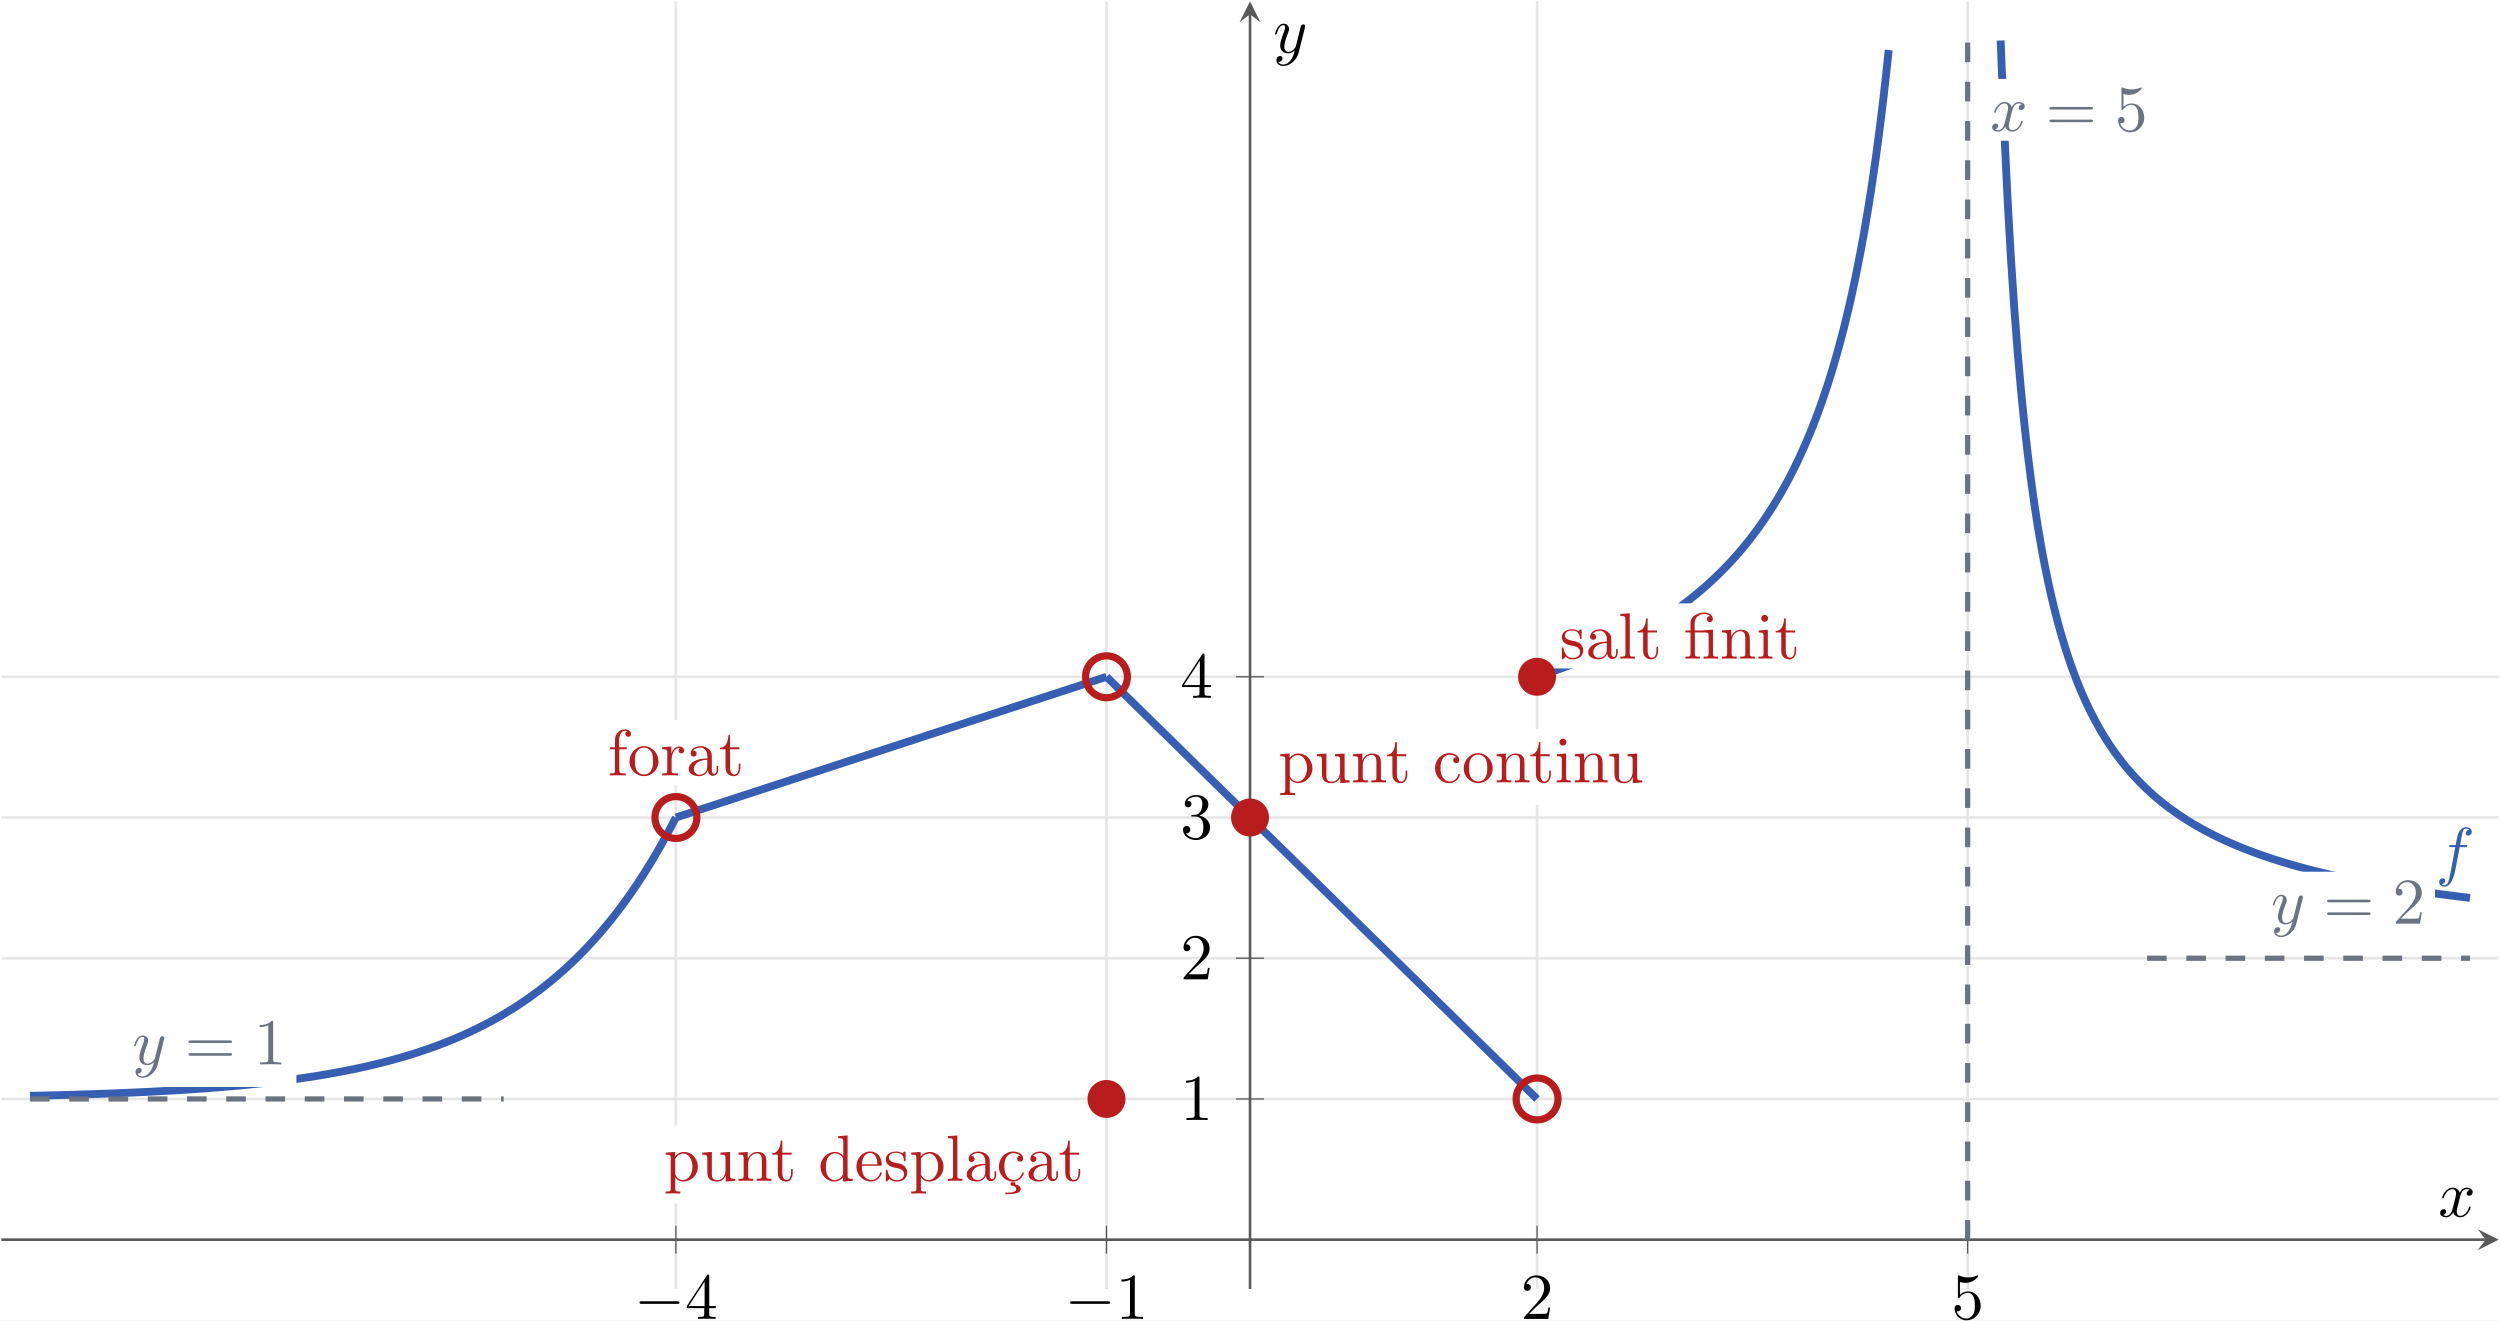
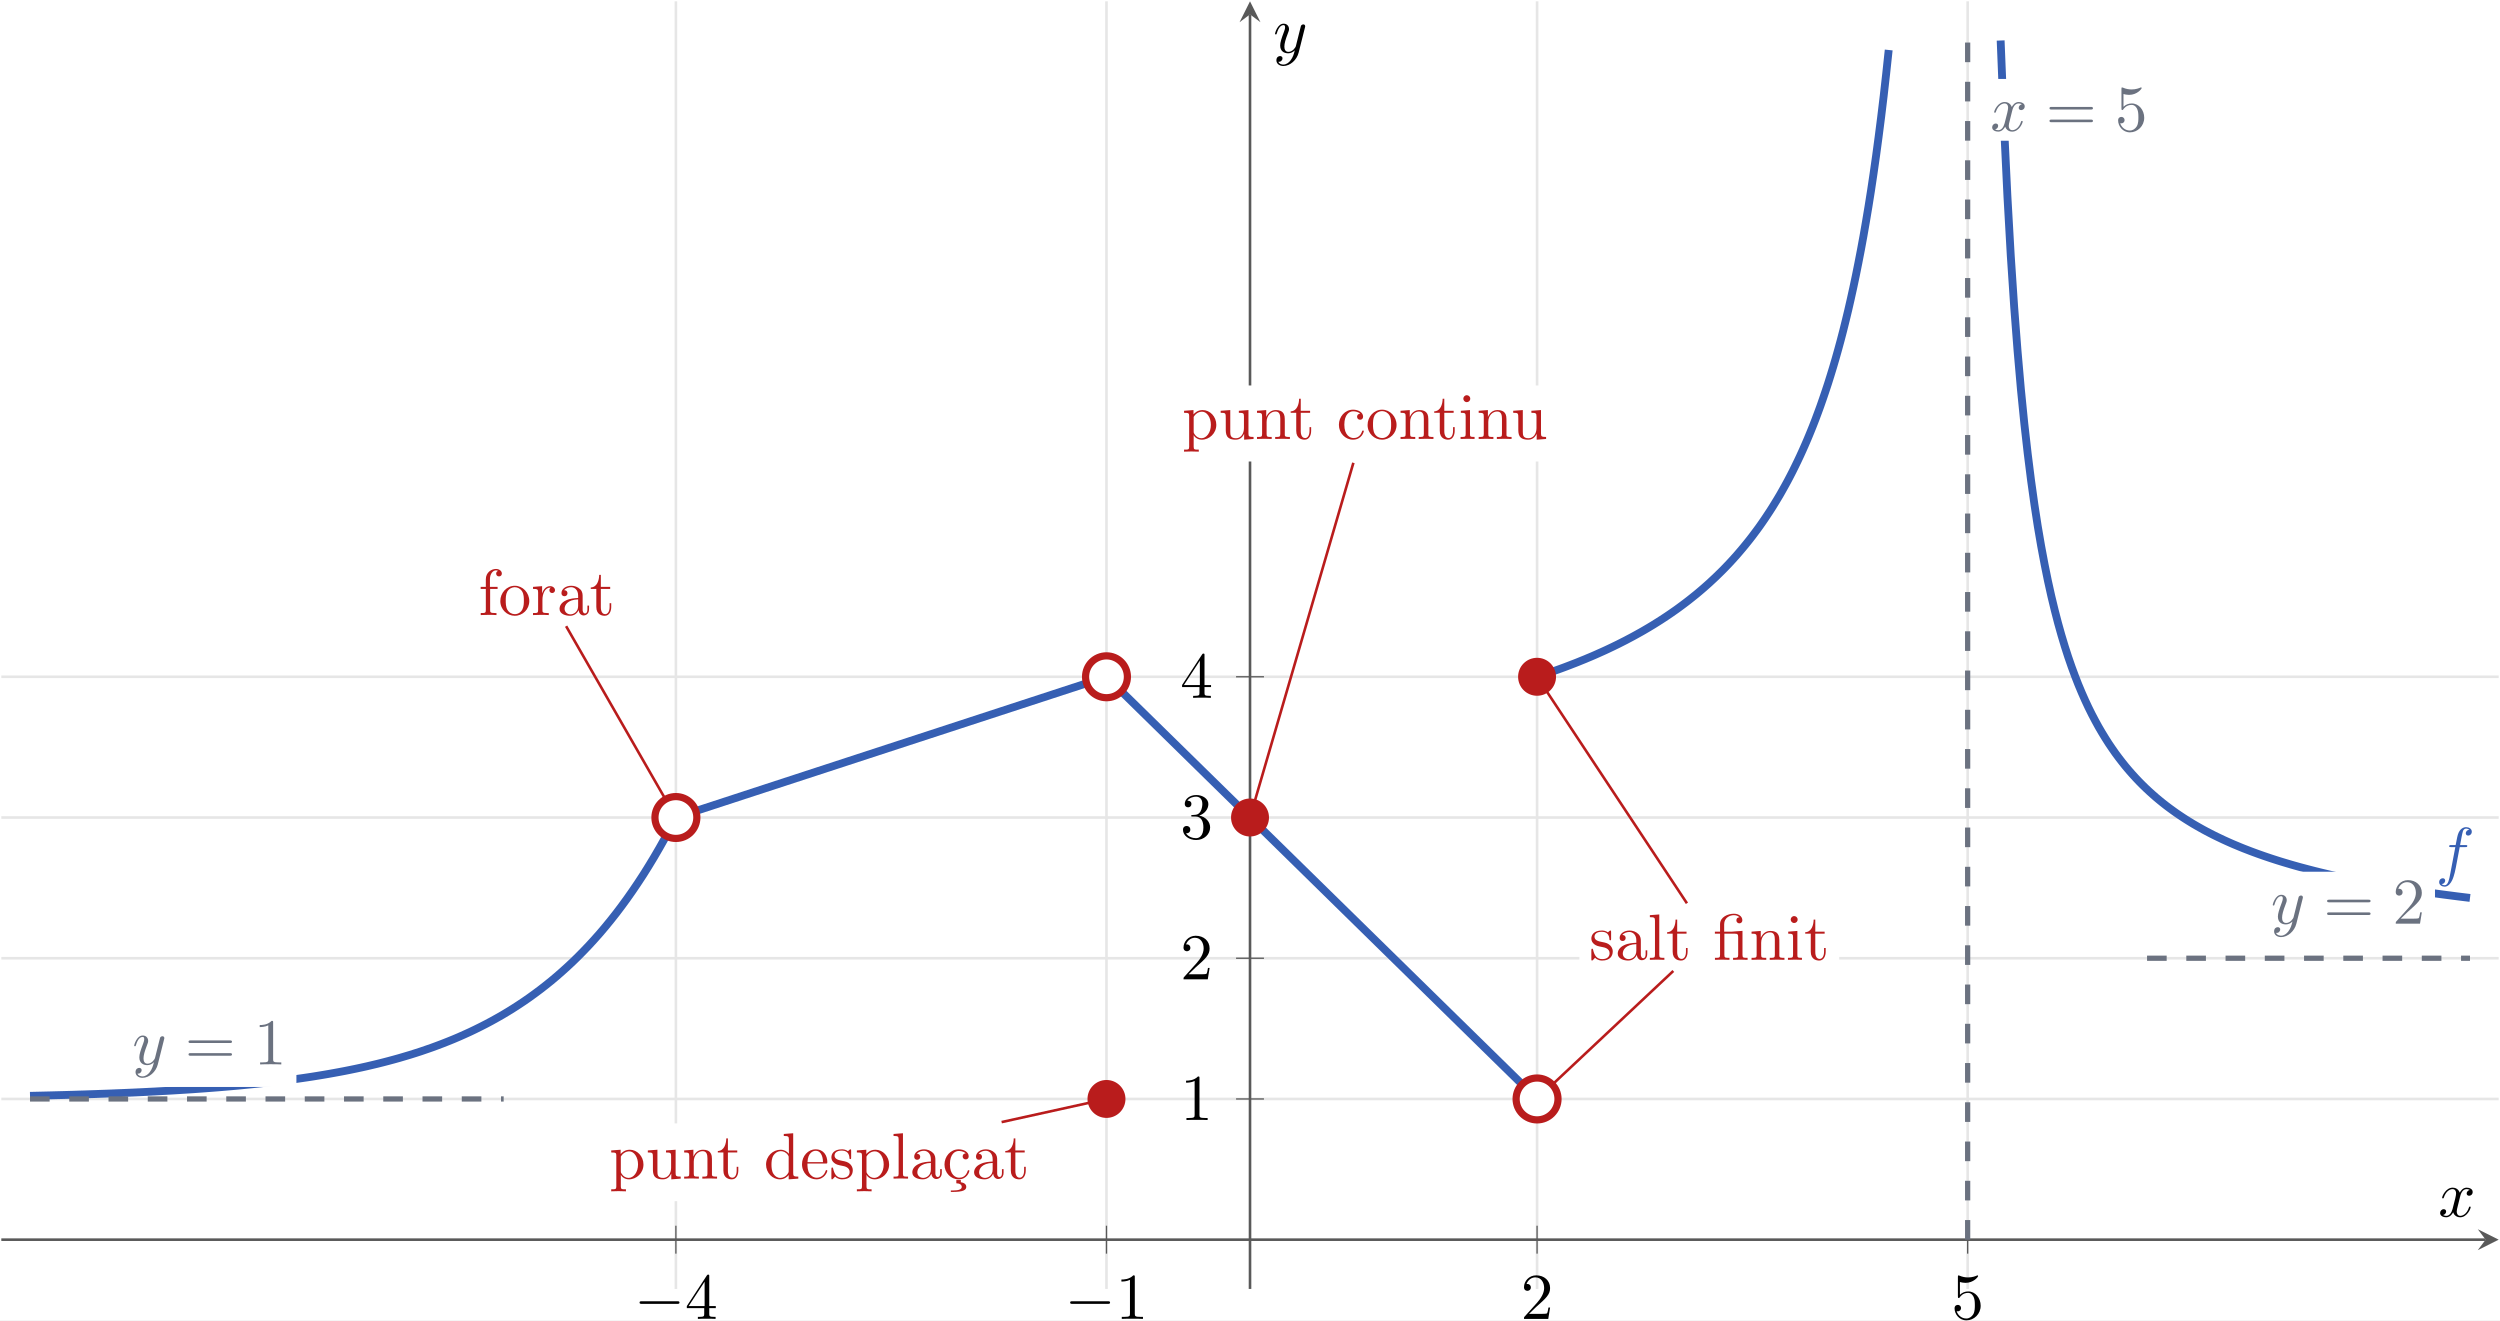
<svg xmlns="http://www.w3.org/2000/svg" xmlns:xlink="http://www.w3.org/1999/xlink" version="1.1" width="380.765pt" height="201.097pt" viewBox="-67.02 -67.02 380.765 201.097">
  <rect x="-67.02" y="-67.02" width="380.765" height="201.097" fill="white" />
  <defs>
    <path id="g0-0" d="M6.565-2.291C6.735-2.291 6.914-2.291 6.914-2.491S6.735-2.69 6.565-2.69H1.176C1.006-2.69 .827-2.69 .827-2.491S1.006-2.291 1.176-2.291H6.565Z" />
    <path id="g1-102" d="M3.656-3.985H4.513C4.712-3.985 4.812-3.985 4.812-4.184C4.812-4.294 4.712-4.294 4.543-4.294H3.716L3.925-5.43C3.965-5.639 4.105-6.346 4.164-6.466C4.254-6.655 4.423-6.804 4.633-6.804C4.672-6.804 4.932-6.804 5.121-6.625C4.682-6.585 4.583-6.237 4.583-6.087C4.583-5.858 4.762-5.738 4.951-5.738C5.21-5.738 5.499-5.958 5.499-6.336C5.499-6.795 5.041-7.024 4.633-7.024C4.294-7.024 3.666-6.844 3.367-5.858C3.308-5.649 3.278-5.549 3.039-4.294H2.351C2.162-4.294 2.052-4.294 2.052-4.105C2.052-3.985 2.142-3.985 2.331-3.985H2.989L2.242-.05C2.062 .917 1.893 1.823 1.375 1.823C1.335 1.823 1.086 1.823 .897 1.644C1.355 1.614 1.445 1.255 1.445 1.106C1.445 .877 1.265 .757 1.076 .757C.817 .757 .528 .976 .528 1.355C.528 1.803 .966 2.042 1.375 2.042C1.923 2.042 2.321 1.455 2.501 1.076C2.819 .448 3.049-.757 3.059-.827L3.656-3.985Z" />
    <path id="g1-120" d="M3.328-3.009C3.387-3.268 3.616-4.184 4.314-4.184C4.364-4.184 4.603-4.184 4.812-4.055C4.533-4.005 4.334-3.756 4.334-3.517C4.334-3.357 4.443-3.168 4.712-3.168C4.932-3.168 5.25-3.347 5.25-3.746C5.25-4.264 4.663-4.403 4.324-4.403C3.746-4.403 3.397-3.875 3.278-3.646C3.029-4.304 2.491-4.403 2.202-4.403C1.166-4.403 .598-3.118 .598-2.869C.598-2.77 .697-2.77 .717-2.77C.797-2.77 .827-2.79 .847-2.879C1.186-3.935 1.843-4.184 2.182-4.184C2.371-4.184 2.72-4.095 2.72-3.517C2.72-3.208 2.55-2.54 2.182-1.146C2.022-.528 1.674-.11 1.235-.11C1.176-.11 .946-.11 .737-.239C.986-.289 1.205-.498 1.205-.777C1.205-1.046 .986-1.126 .837-1.126C.538-1.126 .289-.867 .289-.548C.289-.09 .787 .11 1.225 .11C1.883 .11 2.242-.588 2.271-.648C2.391-.279 2.75 .11 3.347 .11C4.374 .11 4.941-1.176 4.941-1.425C4.941-1.524 4.852-1.524 4.822-1.524C4.732-1.524 4.712-1.484 4.692-1.415C4.364-.349 3.686-.11 3.367-.11C2.979-.11 2.819-.428 2.819-.767C2.819-.986 2.879-1.205 2.989-1.644L3.328-3.009Z" />
    <path id="g1-121" d="M4.842-3.796C4.882-3.935 4.882-3.955 4.882-4.025C4.882-4.204 4.742-4.294 4.593-4.294C4.493-4.294 4.334-4.234 4.244-4.085C4.224-4.035 4.144-3.726 4.105-3.547C4.035-3.288 3.965-3.019 3.905-2.75L3.457-.956C3.417-.807 2.989-.11 2.331-.11C1.823-.11 1.714-.548 1.714-.917C1.714-1.375 1.883-1.993 2.222-2.869C2.381-3.278 2.421-3.387 2.421-3.587C2.421-4.035 2.102-4.403 1.604-4.403C.658-4.403 .289-2.959 .289-2.869C.289-2.77 .389-2.77 .408-2.77C.508-2.77 .518-2.79 .568-2.949C.837-3.885 1.235-4.184 1.574-4.184C1.654-4.184 1.823-4.184 1.823-3.866C1.823-3.616 1.724-3.357 1.654-3.168C1.255-2.112 1.076-1.544 1.076-1.076C1.076-.189 1.704 .11 2.291 .11C2.68 .11 3.019-.06 3.298-.339C3.168 .179 3.049 .667 2.65 1.196C2.391 1.534 2.012 1.823 1.554 1.823C1.415 1.823 .966 1.793 .797 1.405C.956 1.405 1.086 1.405 1.225 1.285C1.325 1.196 1.425 1.066 1.425 .877C1.425 .568 1.156 .528 1.056 .528C.827 .528 .498 .687 .498 1.176C.498 1.674 .936 2.042 1.554 2.042C2.58 2.042 3.606 1.136 3.885 .01L4.842-3.796Z" />
    <path id="g2-12" d="M3.288-3.985C3.746-3.985 3.816-3.856 3.816-3.447V-.757C3.816-.309 3.706-.309 3.039-.309V0C3.367-.01 3.895-.03 4.144-.03S4.882-.01 5.25 0V-.309C4.583-.309 4.473-.309 4.473-.757V-4.413L3.218-4.324C3.059-4.314 3.049-4.304 3.039-4.304C3.019-4.294 2.999-4.294 2.859-4.294H1.684V-5.42C1.684-6.406 2.54-6.804 3.158-6.804C3.457-6.804 3.816-6.705 4.015-6.476C3.606-6.456 3.547-6.177 3.547-6.017C3.547-5.689 3.806-5.559 3.995-5.559C4.224-5.559 4.453-5.719 4.453-6.017C4.453-6.605 3.905-7.024 3.168-7.024C2.242-7.024 1.056-6.516 1.056-5.43V-4.294H.269V-3.985H1.056V-.757C1.056-.309 .946-.309 .279-.309V0C.608-.01 1.136-.03 1.385-.03S2.122-.01 2.491 0V-.309C1.823-.309 1.714-.309 1.714-.757V-3.985H3.288Z" />
    <path id="g2-24" d="M2.829 .219H2.142V.707C2.68 .717 2.969 .946 2.969 1.255C2.969 1.634 2.54 1.803 1.614 1.803H1.305V2.022H1.743C1.783 2.022 2.451 2.022 2.919 1.913C3.328 1.823 3.656 1.644 3.656 1.255C3.656 .827 3.288 .618 2.829 .548V.219Z" />
    <path id="g2-49" d="M2.929-6.376C2.929-6.615 2.929-6.635 2.7-6.635C2.082-5.998 1.205-5.998 .887-5.998V-5.689C1.086-5.689 1.674-5.689 2.192-5.948V-.787C2.192-.428 2.162-.309 1.265-.309H.946V0C1.295-.03 2.162-.03 2.56-.03S3.826-.03 4.174 0V-.309H3.856C2.959-.309 2.929-.418 2.929-.787V-6.376Z" />
    <path id="g2-50" d="M1.265-.767L2.321-1.793C3.875-3.168 4.473-3.706 4.473-4.702C4.473-5.838 3.577-6.635 2.361-6.635C1.235-6.635 .498-5.719 .498-4.832C.498-4.274 .996-4.274 1.026-4.274C1.196-4.274 1.544-4.394 1.544-4.802C1.544-5.061 1.365-5.32 1.016-5.32C.936-5.32 .917-5.32 .887-5.31C1.116-5.958 1.654-6.326 2.232-6.326C3.138-6.326 3.567-5.519 3.567-4.702C3.567-3.905 3.068-3.118 2.521-2.501L.608-.369C.498-.259 .498-.239 .498 0H4.194L4.473-1.733H4.224C4.174-1.435 4.105-.996 4.005-.847C3.935-.767 3.278-.767 3.059-.767H1.265Z" />
    <path id="g2-51" d="M2.889-3.507C3.706-3.776 4.284-4.473 4.284-5.26C4.284-6.077 3.407-6.635 2.451-6.635C1.445-6.635 .687-6.037 .687-5.28C.687-4.951 .907-4.762 1.196-4.762C1.504-4.762 1.704-4.981 1.704-5.27C1.704-5.768 1.235-5.768 1.086-5.768C1.395-6.257 2.052-6.386 2.411-6.386C2.819-6.386 3.367-6.167 3.367-5.27C3.367-5.151 3.347-4.573 3.088-4.134C2.79-3.656 2.451-3.626 2.202-3.616C2.122-3.606 1.883-3.587 1.813-3.587C1.733-3.577 1.664-3.567 1.664-3.467C1.664-3.357 1.733-3.357 1.903-3.357H2.341C3.158-3.357 3.527-2.68 3.527-1.704C3.527-.349 2.839-.06 2.401-.06C1.973-.06 1.225-.229 .877-.817C1.225-.767 1.534-.986 1.534-1.365C1.534-1.724 1.265-1.923 .976-1.923C.737-1.923 .418-1.783 .418-1.345C.418-.438 1.345 .219 2.431 .219C3.646 .219 4.553-.687 4.553-1.704C4.553-2.521 3.925-3.298 2.889-3.507Z" />
    <path id="g2-52" d="M2.929-1.644V-.777C2.929-.418 2.909-.309 2.172-.309H1.963V0C2.371-.03 2.889-.03 3.308-.03S4.254-.03 4.663 0V-.309H4.453C3.716-.309 3.696-.418 3.696-.777V-1.644H4.692V-1.953H3.696V-6.486C3.696-6.685 3.696-6.745 3.537-6.745C3.447-6.745 3.417-6.745 3.337-6.625L.279-1.953V-1.644H2.929ZM2.989-1.953H.558L2.989-5.669V-1.953Z" />
    <path id="g2-53" d="M4.473-2.002C4.473-3.188 3.656-4.184 2.58-4.184C2.102-4.184 1.674-4.025 1.315-3.676V-5.619C1.514-5.559 1.843-5.489 2.162-5.489C3.387-5.489 4.085-6.396 4.085-6.526C4.085-6.585 4.055-6.635 3.985-6.635C3.975-6.635 3.955-6.635 3.905-6.605C3.706-6.516 3.218-6.316 2.55-6.316C2.152-6.316 1.694-6.386 1.225-6.595C1.146-6.625 1.126-6.625 1.106-6.625C1.006-6.625 1.006-6.545 1.006-6.386V-3.437C1.006-3.258 1.006-3.178 1.146-3.178C1.215-3.178 1.235-3.208 1.275-3.268C1.385-3.427 1.753-3.965 2.56-3.965C3.078-3.965 3.328-3.507 3.407-3.328C3.567-2.959 3.587-2.57 3.587-2.072C3.587-1.724 3.587-1.126 3.347-.707C3.108-.319 2.74-.06 2.281-.06C1.554-.06 .986-.588 .817-1.176C.847-1.166 .877-1.156 .986-1.156C1.315-1.156 1.484-1.405 1.484-1.644S1.315-2.132 .986-2.132C.847-2.132 .498-2.062 .498-1.604C.498-.747 1.186 .219 2.301 .219C3.457 .219 4.473-.737 4.473-2.002Z" />
    <path id="g2-61" d="M6.844-3.258C6.994-3.258 7.183-3.258 7.183-3.457S6.994-3.656 6.854-3.656H.887C.747-3.656 .558-3.656 .558-3.457S.747-3.258 .897-3.258H6.844ZM6.854-1.325C6.994-1.325 7.183-1.325 7.183-1.524S6.994-1.724 6.844-1.724H.897C.747-1.724 .558-1.724 .558-1.524S.747-1.325 .887-1.325H6.854Z" />
    <path id="g2-97" d="M3.318-.757C3.357-.359 3.626 .06 4.095 .06C4.304 .06 4.912-.08 4.912-.887V-1.445H4.663V-.887C4.663-.309 4.413-.249 4.304-.249C3.975-.249 3.935-.697 3.935-.747V-2.74C3.935-3.158 3.935-3.547 3.577-3.915C3.188-4.304 2.69-4.463 2.212-4.463C1.395-4.463 .707-3.995 .707-3.337C.707-3.039 .907-2.869 1.166-2.869C1.445-2.869 1.624-3.068 1.624-3.328C1.624-3.447 1.574-3.776 1.116-3.786C1.385-4.134 1.873-4.244 2.192-4.244C2.68-4.244 3.248-3.856 3.248-2.969V-2.6C2.74-2.57 2.042-2.54 1.415-2.242C.667-1.903 .418-1.385 .418-.946C.418-.139 1.385 .11 2.012 .11C2.67 .11 3.128-.289 3.318-.757ZM3.248-2.391V-1.395C3.248-.448 2.531-.11 2.082-.11C1.594-.11 1.186-.458 1.186-.956C1.186-1.504 1.604-2.331 3.248-2.391Z" />
    <path id="g2-99" d="M1.166-2.172C1.166-3.796 1.983-4.214 2.511-4.214C2.6-4.214 3.228-4.204 3.577-3.846C3.168-3.816 3.108-3.517 3.108-3.387C3.108-3.128 3.288-2.929 3.567-2.929C3.826-2.929 4.025-3.098 4.025-3.397C4.025-4.075 3.268-4.463 2.501-4.463C1.255-4.463 .339-3.387 .339-2.152C.339-.877 1.325 .11 2.481 .11C3.816 .11 4.134-1.086 4.134-1.186S4.035-1.285 4.005-1.285C3.915-1.285 3.895-1.245 3.875-1.186C3.587-.259 2.939-.139 2.57-.139C2.042-.139 1.166-.568 1.166-2.172Z" />
    <path id="g2-100" d="M3.786-.548V.11L5.25 0V-.309C4.553-.309 4.473-.379 4.473-.867V-6.914L3.039-6.804V-6.496C3.736-6.496 3.816-6.426 3.816-5.938V-3.786C3.527-4.144 3.098-4.403 2.56-4.403C1.385-4.403 .339-3.427 .339-2.142C.339-.877 1.315 .11 2.451 .11C3.088 .11 3.537-.229 3.786-.548ZM3.786-3.218V-1.176C3.786-.996 3.786-.976 3.676-.807C3.377-.329 2.929-.11 2.501-.11C2.052-.11 1.694-.369 1.455-.747C1.196-1.156 1.166-1.724 1.166-2.132C1.166-2.501 1.186-3.098 1.474-3.547C1.684-3.856 2.062-4.184 2.6-4.184C2.949-4.184 3.367-4.035 3.676-3.587C3.786-3.417 3.786-3.397 3.786-3.218Z" />
    <path id="g2-101" d="M1.116-2.511C1.176-3.995 2.012-4.244 2.351-4.244C3.377-4.244 3.477-2.899 3.477-2.511H1.116ZM1.106-2.301H3.885C4.105-2.301 4.134-2.301 4.134-2.511C4.134-3.497 3.597-4.463 2.351-4.463C1.196-4.463 .279-3.437 .279-2.192C.279-.857 1.325 .11 2.471 .11C3.686 .11 4.134-.996 4.134-1.186C4.134-1.285 4.055-1.305 4.005-1.305C3.915-1.305 3.895-1.245 3.875-1.166C3.527-.139 2.63-.139 2.531-.139C2.032-.139 1.634-.438 1.405-.807C1.106-1.285 1.106-1.943 1.106-2.301Z" />
    <path id="g2-102" d="M1.743-4.294V-5.45C1.743-6.326 2.222-6.804 2.66-6.804C2.69-6.804 2.839-6.804 2.989-6.735C2.869-6.695 2.69-6.565 2.69-6.316C2.69-6.087 2.849-5.888 3.118-5.888C3.407-5.888 3.557-6.087 3.557-6.326C3.557-6.695 3.188-7.024 2.66-7.024C1.963-7.024 1.116-6.496 1.116-5.44V-4.294H.329V-3.985H1.116V-.757C1.116-.309 1.006-.309 .339-.309V0C.727-.01 1.196-.03 1.474-.03C1.873-.03 2.341-.03 2.74 0V-.309H2.531C1.793-.309 1.773-.418 1.773-.777V-3.985H2.909V-4.294H1.743Z" />
    <path id="g2-105" d="M1.763-4.403L.369-4.294V-3.985C1.016-3.985 1.106-3.925 1.106-3.437V-.757C1.106-.309 .996-.309 .329-.309V0C.648-.01 1.186-.03 1.425-.03C1.773-.03 2.122-.01 2.461 0V-.309C1.803-.309 1.763-.359 1.763-.747V-4.403ZM1.803-6.137C1.803-6.456 1.554-6.665 1.275-6.665C.966-6.665 .747-6.396 .747-6.137C.747-5.868 .966-5.609 1.275-5.609C1.554-5.609 1.803-5.818 1.803-6.137Z" />
    <path id="g2-108" d="M1.763-6.914L.329-6.804V-6.496C1.026-6.496 1.106-6.426 1.106-5.938V-.757C1.106-.309 .996-.309 .329-.309V0C.658-.01 1.186-.03 1.435-.03S2.172-.01 2.54 0V-.309C1.873-.309 1.763-.309 1.763-.757V-6.914Z" />
    <path id="g2-110" d="M1.096-3.427V-.757C1.096-.309 .986-.309 .319-.309V0C.667-.01 1.176-.03 1.445-.03C1.704-.03 2.222-.01 2.56 0V-.309C1.893-.309 1.783-.309 1.783-.757V-2.59C1.783-3.626 2.491-4.184 3.128-4.184C3.756-4.184 3.866-3.646 3.866-3.078V-.757C3.866-.309 3.756-.309 3.088-.309V0C3.437-.01 3.945-.03 4.214-.03C4.473-.03 4.991-.01 5.33 0V-.309C4.812-.309 4.563-.309 4.553-.608V-2.511C4.553-3.367 4.553-3.676 4.244-4.035C4.105-4.204 3.776-4.403 3.198-4.403C2.471-4.403 2.002-3.975 1.724-3.357V-4.403L.319-4.294V-3.985C1.016-3.985 1.096-3.915 1.096-3.427Z" />
    <path id="g2-111" d="M4.692-2.132C4.692-3.407 3.696-4.463 2.491-4.463C1.245-4.463 .279-3.377 .279-2.132C.279-.847 1.315 .11 2.481 .11C3.686 .11 4.692-.867 4.692-2.132ZM2.491-.139C2.062-.139 1.624-.349 1.355-.807C1.106-1.245 1.106-1.853 1.106-2.212C1.106-2.6 1.106-3.138 1.345-3.577C1.614-4.035 2.082-4.244 2.481-4.244C2.919-4.244 3.347-4.025 3.606-3.597S3.866-2.59 3.866-2.212C3.866-1.853 3.866-1.315 3.646-.877C3.427-.428 2.989-.139 2.491-.139Z" />
    <path id="g2-112" d="M1.714-3.746V-4.403L.279-4.294V-3.985C.986-3.985 1.056-3.925 1.056-3.487V1.176C1.056 1.624 .946 1.624 .279 1.624V1.933C.618 1.923 1.136 1.903 1.395 1.903C1.664 1.903 2.172 1.923 2.521 1.933V1.624C1.853 1.624 1.743 1.624 1.743 1.176V-.498V-.588C1.793-.428 2.212 .11 2.969 .11C4.154 .11 5.191-.867 5.191-2.152C5.191-3.417 4.224-4.403 3.108-4.403C2.331-4.403 1.913-3.965 1.714-3.746ZM1.743-1.136V-3.357C2.032-3.866 2.521-4.154 3.029-4.154C3.756-4.154 4.364-3.278 4.364-2.152C4.364-.946 3.666-.11 2.929-.11C2.531-.11 2.152-.309 1.883-.717C1.743-.927 1.743-.936 1.743-1.136Z" />
    <path id="g2-114" d="M1.664-3.308V-4.403L.279-4.294V-3.985C.976-3.985 1.056-3.915 1.056-3.427V-.757C1.056-.309 .946-.309 .279-.309V0C.667-.01 1.136-.03 1.415-.03C1.813-.03 2.281-.03 2.68 0V-.309H2.471C1.733-.309 1.714-.418 1.714-.777V-2.311C1.714-3.298 2.132-4.184 2.889-4.184C2.959-4.184 2.979-4.184 2.999-4.174C2.969-4.164 2.77-4.045 2.77-3.786C2.77-3.507 2.979-3.357 3.198-3.357C3.377-3.357 3.626-3.477 3.626-3.796S3.318-4.403 2.889-4.403C2.162-4.403 1.803-3.736 1.664-3.308Z" />
    <path id="g2-115" d="M2.072-1.933C2.291-1.893 3.108-1.733 3.108-1.016C3.108-.508 2.76-.11 1.983-.11C1.146-.11 .787-.677 .598-1.524C.568-1.654 .558-1.694 .458-1.694C.329-1.694 .329-1.624 .329-1.445V-.13C.329 .04 .329 .11 .438 .11C.488 .11 .498 .1 .687-.09C.707-.11 .707-.13 .887-.319C1.325 .1 1.773 .11 1.983 .11C3.128 .11 3.587-.558 3.587-1.275C3.587-1.803 3.288-2.102 3.168-2.222C2.839-2.54 2.451-2.62 2.032-2.7C1.474-2.809 .807-2.939 .807-3.517C.807-3.866 1.066-4.274 1.923-4.274C3.019-4.274 3.068-3.377 3.088-3.068C3.098-2.979 3.188-2.979 3.208-2.979C3.337-2.979 3.337-3.029 3.337-3.218V-4.224C3.337-4.394 3.337-4.463 3.228-4.463C3.178-4.463 3.158-4.463 3.029-4.344C2.999-4.304 2.899-4.214 2.859-4.184C2.481-4.463 2.072-4.463 1.923-4.463C.707-4.463 .329-3.796 .329-3.238C.329-2.889 .488-2.61 .757-2.391C1.076-2.132 1.355-2.072 2.072-1.933Z" />
    <path id="g2-116" d="M1.724-3.985H3.148V-4.294H1.724V-6.127H1.474C1.465-5.31 1.166-4.244 .189-4.204V-3.985H1.036V-1.235C1.036-.01 1.963 .11 2.321 .11C3.029 .11 3.308-.598 3.308-1.235V-1.803H3.059V-1.255C3.059-.518 2.76-.139 2.391-.139C1.724-.139 1.724-1.046 1.724-1.215V-3.985Z" />
    <path id="g2-117" d="M3.895-.787V.11L5.33 0V-.309C4.633-.309 4.553-.379 4.553-.867V-4.403L3.088-4.294V-3.985C3.786-3.985 3.866-3.915 3.866-3.427V-1.654C3.866-.787 3.387-.11 2.66-.11C1.823-.11 1.783-.578 1.783-1.096V-4.403L.319-4.294V-3.985C1.096-3.985 1.096-3.955 1.096-3.068V-1.574C1.096-.797 1.096 .11 2.61 .11C3.168 .11 3.606-.169 3.895-.787Z" />
  </defs>
  <g id="page1">
    <path d="M35.922 129.293V-66.821M101.504 129.293V-66.821M167.085 129.293V-66.821M232.665 129.293V-66.821" stroke="#e6e6e6" fill="none" stroke-width=".399" stroke-miterlimit="10" />
    <path d="M-66.82 100.359H313.546M-66.82 78.925H313.546M-66.82 57.492H313.546M-66.82 36.058H313.546" stroke="#e6e6e6" fill="none" stroke-width=".399" stroke-miterlimit="10" />
    <path d="M35.922 123.918V119.664M101.504 123.918V119.664M167.085 123.918V119.664M232.665 123.918V119.664" stroke="#595959" fill="none" stroke-width=".199" stroke-miterlimit="10" />
    <path d="M121.239 100.359H125.489M121.239 78.925H125.489M121.239 57.492H125.489M121.239 36.058H125.489" stroke="#595959" fill="none" stroke-width=".199" stroke-miterlimit="10" />
    <path d="M-66.82 121.789H311.555" stroke="#595959" fill="none" stroke-width=".399" stroke-miterlimit="10" />
    <path d="M313.547 121.789L310.36 120.196L311.555 121.789L310.36 123.387" fill="#595959" />
    <path d="M123.364 129.293V-64.828" stroke="#595959" fill="none" stroke-width=".399" stroke-miterlimit="10" />
    <path d="M123.363-66.82L121.77-63.633L123.363-64.828L124.957-63.633" fill="#595959" />
    <g transform="matrix(1 0 0 1 96.1785 13.28)">
      <use x="-66.62" y="120.577" xlink:href="#g0-0" />
      <use x="-58.871" y="120.577" xlink:href="#g2-52" />
    </g>
    <g transform="matrix(1 0 0 1 161.759 13.28)">
      <use x="-66.62" y="120.577" xlink:href="#g0-0" />
      <use x="-58.871" y="120.577" xlink:href="#g2-49" />
    </g>
    <g transform="matrix(1 0 0 1 231.2142 13.28)">
      <use x="-66.62" y="120.577" xlink:href="#g2-50" />
    </g>
    <g transform="matrix(1 0 0 1 296.7942 13.28)">
      <use x="-66.62" y="120.577" xlink:href="#g2-53" />
    </g>
    <g transform="matrix(1 0 0 1 179.3572 -17.009)">
      <use x="-66.62" y="120.577" xlink:href="#g2-49" />
    </g>
    <g transform="matrix(1 0 0 1 179.3572 -38.442)">
      <use x="-66.62" y="120.577" xlink:href="#g2-50" />
    </g>
    <g transform="matrix(1 0 0 1 179.3572 -59.875)">
      <use x="-66.62" y="120.577" xlink:href="#g2-51" />
    </g>
    <g transform="matrix(1 0 0 1 179.3572 -81.308)">
      <use x="-66.62" y="120.577" xlink:href="#g2-52" />
    </g>
    <path d="M-62.449 99.882L-61.621 99.863L-60.793 99.843L-59.969 99.824L-59.141 99.804L-58.313 99.781L-57.488 99.761L-56.66 99.738L-55.836 99.715L-55.008 99.687L-54.18 99.664L-53.355 99.636L-52.527 99.609L-51.699 99.578L-50.875 99.55L-50.047 99.519L-49.223 99.484L-48.395 99.453L-47.566 99.418L-46.742 99.382L-45.914 99.343L-45.086 99.304L-44.262 99.261L-43.434 99.222L-42.609 99.175L-41.781 99.132L-40.953 99.086L-40.129 99.035L-39.301 98.984L-38.477 98.933L-37.648 98.879L-36.82 98.82L-35.996 98.761L-35.168 98.699L-34.34 98.636L-33.516 98.57L-32.688 98.5L-31.863 98.429L-31.035 98.355L-30.207 98.277L-29.383 98.195L-28.555 98.113L-27.727 98.027L-26.902 97.937L-26.074 97.843L-25.25 97.746L-24.422 97.644L-23.594 97.543L-22.77 97.433L-21.941 97.32L-21.113 97.203L-20.289 97.082L-19.461 96.957L-18.637 96.824L-17.809 96.687L-16.98 96.546L-16.156 96.398L-15.328 96.246L-14.504 96.09L-13.676 95.925L-12.848 95.754L-12.024 95.578L-11.195 95.394L-10.367 95.199L-9.543 95.004L-8.715 94.796L-7.891 94.582L-7.062 94.359L-6.234 94.129L-5.41 93.886L-4.582 93.64L-3.754 93.379L-2.93 93.113L-2.102 92.828L-1.277 92.543L-.449 92.238L.379 91.925L1.203 91.601L2.031 91.265L2.859 90.914L3.684 90.546L4.512 90.171L5.336 89.777L6.164 89.367L6.992 88.945L7.816 88.507L8.645 88.046L9.469 87.578L10.297 87.082L11.125 86.57L11.949 86.039L12.777 85.488L13.605 84.914L14.43 84.316L15.258 83.699L16.082 83.058L16.91 82.394L17.738 81.699L18.562 80.98L19.391 80.23L20.219 79.457L21.043 78.652L21.871 77.812L22.695 76.949L23.523 76.043L24.352 75.109L25.176 74.136L26.004 73.121L26.832 72.074L27.656 70.984L28.484 69.851L29.309 68.675L30.137 67.453L30.965 66.187L31.789 64.867L32.617 63.5L33.441 62.082L34.27 60.605L35.097 59.074L35.922 57.492" stroke="#365fb3" fill="none" stroke-width="1.196" stroke-miterlimit="10" />
    <path d="M35.922 57.492L101.504 36.058" stroke="#365fb3" fill="none" stroke-width="1.196" stroke-miterlimit="10" />
    <path d="M101.504 36.058L167.085 100.359" stroke="#365fb3" fill="none" stroke-width="1.196" stroke-miterlimit="10" />
    <path d="M167.085 36.058L167.469 35.933L167.856 35.804L168.238 35.675L168.625 35.543L169.012 35.41L169.394 35.277L169.781 35.14L170.167 35L170.55 34.863L170.938 34.722L171.325 34.578L171.707 34.433L172.094 34.285L172.476 34.136L172.863 33.988L173.25 33.836L173.632 33.679L174.019 33.523L174.406 33.367L174.79 33.203L175.175 33.043L175.562 32.879L175.946 32.711L176.332 32.539L176.714 32.367L177.101 32.195L177.488 32.019L177.871 31.84L178.257 31.656L178.644 31.472L179.028 31.285L179.415 31.097L179.8 30.902L180.184 30.707L180.571 30.511L180.953 30.308L181.339 30.105L181.726 29.898L182.109 29.687L182.496 29.472L182.882 29.257L183.266 29.039L183.653 28.812L184.04 28.586L184.422 28.355L184.809 28.121L185.191 27.882L185.578 27.64L185.964 27.394L186.347 27.144L186.734 26.89L187.121 26.629L187.504 26.367L187.891 26.097L188.278 25.828L188.661 25.55L189.047 25.265L189.429 24.98L189.816 24.687L190.203 24.39L190.585 24.086L190.972 23.777L191.359 23.465L191.743 23.144L192.129 22.816L192.516 22.484L192.899 22.144L193.286 21.8L193.667 21.445L194.054 21.086L194.441 20.718L194.825 20.343L195.21 19.965L195.597 19.574L195.981 19.175L196.368 18.769L196.754 18.351L197.137 17.929L197.524 17.496L197.906 17.05L198.292 16.597L198.679 16.132L199.062 15.66L199.45 15.175L199.835 14.679L200.219 14.168L200.606 13.648L200.993 13.117L201.375 12.57L201.762 12.007L202.144 11.433L202.531 10.847L202.917 10.242L203.3 9.621L203.688 8.984L204.075 8.332L204.457 7.66L204.844 6.968L205.231 6.261L205.613 5.531L206 4.781L206.382 4.007L206.769 3.211L207.156 2.39L207.54 1.547L207.925 .675L208.312-.223L208.696-1.153L209.082-2.11L209.469-3.102L209.851-4.125L210.238-5.18L210.621-6.278L211.007-7.414L211.394-8.586L211.778-9.809L212.165-11.075L212.55-12.383L212.934-13.746L213.321-15.168L213.707-16.645L214.089-18.184L214.476-19.785L214.859-21.457L215.246-23.207L215.632-25.032L216.016-26.942L216.403-28.938L216.79-31.039L217.172-33.239L217.559-35.555L217.946-37.989L218.328-40.555L218.714-43.266L219.097-46.125L219.484-49.153L219.871-52.364L220.254-55.774L220.641-59.407" stroke="#365fb3" fill="none" stroke-width="1.196" stroke-miterlimit="10" />
    <path d="M237.691-60.852L238.207-47.887L238.722-37.118L239.234-28.035L239.75-20.274L240.266-13.559L240.778-7.696L241.292-2.532L241.809 2.05L242.321 6.144L242.835 9.824L243.347 13.152L243.863 16.168L244.379 18.925L244.891 21.449L245.406 23.769L245.922 25.906L246.434 27.886L246.95 29.726L247.464 31.437L247.976 33.031L248.493 34.523L249.007 35.918L249.519 37.23L250.036 38.465L250.55 39.629L251.062 40.726L251.578 41.765L252.094 42.746L252.606 43.683L253.121 44.566L253.637 45.41L254.149 46.215L254.665 46.976L255.175 47.707L255.691 48.402L256.207 49.07L256.719 49.711L257.235 50.32L257.75 50.906L258.262 51.468L258.777 52.011L259.293 52.531L259.805 53.031L260.32 53.511L260.836 53.976L261.348 54.425L261.863 54.855L262.378 55.273L262.89 55.675L263.406 56.062L263.921 56.437L264.433 56.804L264.95 57.156L265.461 57.496L265.976 57.828L266.493 58.148L267.003 58.461L267.519 58.761L268.036 59.054L268.546 59.34L269.062 59.617L269.579 59.886L270.089 60.148L270.606 60.402L271.122 60.648L271.632 60.89L272.149 61.125L272.664 61.355L273.175 61.578L273.692 61.793L274.207 62.008L274.719 62.215L275.235 62.414L275.75 62.613L276.262 62.804L276.777 62.992L277.289 63.175L277.805 63.355L278.32 63.531L278.832 63.703L279.348 63.871L279.863 64.035L280.375 64.195L280.89 64.351L281.406 64.504L281.918 64.656L282.433 64.804L282.95 64.949L283.461 65.09L283.976 65.226L284.493 65.363L285.003 65.496L285.519 65.629L286.036 65.757L286.546 65.882L287.062 66.004L287.575 66.125L288.089 66.246L288.606 66.363L289.118 66.476L289.632 66.59L290.149 66.699L290.661 66.808L291.175 66.914L291.692 67.019L292.204 67.121L292.719 67.222L293.235 67.32L293.747 67.418L294.262 67.515L294.777 67.609L295.289 67.703L295.805 67.793L296.32 67.882L296.832 67.972L297.348 68.058L297.86 68.144L298.375 68.23L298.89 68.312L299.402 68.394L299.918 68.476L300.433 68.554L300.945 68.632L301.461 68.711L301.976 68.785L302.488 68.859L303.003 68.933L303.519 69.007L304.031 69.078L304.546 69.148L305.062 69.218L305.575 69.285L306.089 69.351L306.606 69.418L307.118 69.484L307.632 69.55L308.149 69.613L308.661 69.675L309.175 69.738" stroke="#365fb3" fill="none" stroke-width="1.196" stroke-miterlimit="10" />
    <path d="M-62.449 100.359H-59.441H-56.438H-53.43H-50.426H-47.418H-44.414H-41.406H-38.402H-35.395H-32.391H-29.383H-26.379H-23.371H-20.367H-17.359H-14.355H-11.348H-8.344H-5.336H-2.332H.672H3.68H6.684H9.691" stroke="#6b7280" fill="none" stroke-width=".797" stroke-miterlimit="10" stroke-dasharray="2.989 2.989" />
    <path d="M-48.371 98.531H-21.875V87.183H-48.371Z" fill="#fff" />
    <g fill="#6b7280" transform="matrix(1 0 0 1 19.7447 -25.4792)">
      <use x="-66.62" y="120.577" xlink:href="#g1-121" />
      <use x="-58.611" y="120.577" xlink:href="#g2-61" />
      <use x="-48.095" y="120.577" xlink:href="#g2-49" />
    </g>
    <path d="M259.988 78.925H262.039H264.089H266.137H268.188H270.238H272.286H274.336H276.387H278.433H280.485H282.536H284.582H286.632H288.68H290.731H292.781H294.829H296.878H298.93H300.976H303.027H305.079H307.125H309.175" stroke="#6b7280" fill="none" stroke-width=".797" stroke-miterlimit="10" stroke-dasharray="2.989 2.989" />
    <path d="M277.348 77.097H303.844V65.75H277.348Z" fill="#fff" />
    <g fill="#6b7280" transform="matrix(1 0 0 1 345.4612 -46.9122)">
      <use x="-66.62" y="120.577" xlink:href="#g1-121" />
      <use x="-58.611" y="120.577" xlink:href="#g2-61" />
      <use x="-48.095" y="120.577" xlink:href="#g2-50" />
    </g>
    <path d="M232.665 121.789V-61.461" stroke="#6b7280" fill="none" stroke-width=".797" stroke-miterlimit="10" stroke-dasharray="2.989 2.989" />
    <path d="M234.613-45.586H261.558V-54.996H234.613Z" fill="#fff" />
    <g fill="#6b7280" transform="matrix(1 0 0 1 302.7272 -167.6572)">
      <use x="-66.62" y="120.577" xlink:href="#g1-120" />
      <use x="-58.159" y="120.577" xlink:href="#g2-61" />
      <use x="-47.643" y="120.577" xlink:href="#g2-53" />
    </g>
-     <path d="M24.039 52.578H47.809V42.672H24.039Z" fill="#fff" />
-     <g fill="#b91c1c" transform="matrix(1 0 0 1 92.1519 -69.4941)">
+     <path d="M4.363 28.152H28.137V18.246H4.363Z" fill="#fff" />
+     <g fill="#b91c1c" transform="matrix(1 0 0 1 72.47774 -93.9188)">
      <use x="-66.62" y="120.577" xlink:href="#g2-102" />
      <use x="-63.576" y="120.577" xlink:href="#g2-111" />
      <use x="-58.595" y="120.577" xlink:href="#g2-114" />
      <use x="-54.693" y="120.577" xlink:href="#g2-97" />
      <use x="-49.711" y="120.577" xlink:href="#g2-116" />
    </g>
-     <path d="M32.586 116.257H99.555V104.414H32.586Z" fill="#fff" />
-     <g fill="#b91c1c" transform="matrix(1 0 0 1 100.6991 -7.749)">
+     <path d="M19.203 28.351L35.696 57.093" stroke="#b91c1c" fill="none" stroke-width=".399" stroke-miterlimit="10" />
+     <path d="M36.484 55.266C36.016 55.648 35.781 57.043 35.844 57.355C35.609 57.145 34.285 56.641 33.719 56.852" stroke="#b91c1c" fill="none" stroke-width=".319" stroke-miterlimit="10" stroke-linecap="round" stroke-linejoin="round" />
+     <path d="M24.297 115.925H91.269V104.082H24.297Z" fill="#fff" />
+     <g fill="#b91c1c" transform="matrix(1 0 0 1 92.4125 -8.084)">
      <use x="-66.62" y="120.577" xlink:href="#g2-112" />
      <use x="-61.085" y="120.577" xlink:href="#g2-117" />
      <use x="-55.551" y="120.577" xlink:href="#g2-110" />
      <use x="-50.292" y="120.577" xlink:href="#g2-116" />
      <use x="-43.097" y="120.577" xlink:href="#g2-100" />
      <use x="-37.562" y="120.577" xlink:href="#g2-101" />
      <use x="-33.135" y="120.577" xlink:href="#g2-115" />
      <use x="-29.205" y="120.577" xlink:href="#g2-112" />
      <use x="-23.67" y="120.577" xlink:href="#g2-108" />
      <use x="-20.903" y="120.577" xlink:href="#g2-97" />
      <use x="-15.921" y="120.577" xlink:href="#g2-24" />
      <use x="-15.921" y="120.577" xlink:href="#g2-99" />
      <use x="-11.493" y="120.577" xlink:href="#g2-97" />
      <use x="-6.512" y="120.577" xlink:href="#g2-116" />
    </g>
-     <path d="M126.188 55.578H184.8V44H126.188Z" fill="#fff" />
-     <g fill="#b91c1c" transform="matrix(1 0 0 1 194.3012 -68.4307)">
+     <path d="M85.531 103.882L101.055 100.457" stroke="#b91c1c" fill="none" stroke-width=".399" stroke-miterlimit="10" />
+     <path d="M99.547 99.156C99.773 99.718 101.035 100.359 101.347 100.39C101.078 100.554 100.199 101.664 100.23 102.269" stroke="#b91c1c" fill="none" stroke-width=".319" stroke-miterlimit="10" stroke-linecap="round" stroke-linejoin="round" />
+     <path d="M111.546 3.269H170.161V-8.309H111.546Z" fill="#fff" />
+     <g fill="#b91c1c" transform="matrix(1 0 0 1 179.6602 -120.7394)">
      <use x="-66.62" y="120.577" xlink:href="#g2-112" />
      <use x="-61.085" y="120.577" xlink:href="#g2-117" />
      <use x="-55.551" y="120.577" xlink:href="#g2-110" />
      <use x="-50.292" y="120.577" xlink:href="#g2-116" />
      <use x="-43.097" y="120.577" xlink:href="#g2-99" />
      <use x="-38.669" y="120.577" xlink:href="#g2-111" />
      <use x="-33.688" y="120.577" xlink:href="#g2-110" />
      <use x="-28.43" y="120.577" xlink:href="#g2-116" />
      <use x="-24.556" y="120.577" xlink:href="#g2-105" />
      <use x="-21.788" y="120.577" xlink:href="#g2-110" />
      <use x="-16.53" y="120.577" xlink:href="#g2-117" />
    </g>
-     <path d="M169.031 34.789H208.606V24.879H169.031Z" fill="#fff" />
-     <g fill="#b91c1c" transform="matrix(1 0 0 1 237.1472 -87.2835)">
+     <path d="M139.109 3.468L123.493 57.05" stroke="#b91c1c" fill="none" stroke-width=".399" stroke-miterlimit="10" />
+     <path d="M125.355 56.352C124.754 56.277 123.586 57.078 123.41 57.34C123.398 57.023 122.844 55.723 122.297 55.457" stroke="#b91c1c" fill="none" stroke-width=".319" stroke-miterlimit="10" stroke-linecap="round" stroke-linejoin="round" />
+     <path d="M173.531 80.664H213.101V70.757H173.531Z" fill="#fff" />
+     <g fill="#b91c1c" transform="matrix(1 0 0 1 241.6442 -41.4079)">
      <use x="-66.62" y="120.577" xlink:href="#g2-115" />
      <use x="-62.69" y="120.577" xlink:href="#g2-97" />
      <use x="-57.709" y="120.577" xlink:href="#g2-108" />
      <use x="-54.942" y="120.577" xlink:href="#g2-116" />
      <use x="-47.746" y="120.577" xlink:href="#g2-12" />
      <use x="-42.212" y="120.577" xlink:href="#g2-110" />
      <use x="-36.677" y="120.577" xlink:href="#g2-105" />
      <use x="-33.909" y="120.577" xlink:href="#g2-116" />
    </g>
+     <path d="M189.911 70.558L167.335 36.441" stroke="#b91c1c" fill="none" stroke-width=".399" stroke-miterlimit="10" />
+     <path d="M166.668 38.316C167.109 37.906 167.254 36.496 167.172 36.191C167.422 36.387 168.773 36.805 169.324 36.559" stroke="#b91c1c" fill="none" stroke-width=".319" stroke-miterlimit="10" stroke-linecap="round" stroke-linejoin="round" />
+     <path d="M187.835 80.863L167.417 100.043" stroke="#b91c1c" fill="none" stroke-width=".399" stroke-miterlimit="10" />
+     <path d="M169.383 100.387C168.898 100.02 167.488 100.117 167.199 100.25C167.351 99.973 167.535 98.566 167.199 98.062" stroke="#b91c1c" fill="none" stroke-width=".319" stroke-miterlimit="10" stroke-linecap="round" stroke-linejoin="round" />
    <g fill="#365fb3" transform="matrix(1 0 0 1 370.5712 -54.5933)">
      <use x="-66.62" y="120.577" xlink:href="#g1-102" />
    </g>
+     <path d="M39.114 57.492C39.114 55.73 37.684 54.304 35.922 54.304C34.164 54.304 32.734 55.73 32.734 57.492C32.734 59.254 34.164 60.679 35.922 60.679C37.684 60.679 39.114 59.254 39.114 57.492Z" fill="#fff" />
    <path d="M39.114 57.492C39.114 55.73 37.684 54.304 35.922 54.304C34.164 54.304 32.734 55.73 32.734 57.492C32.734 59.254 34.164 60.679 35.922 60.679C37.684 60.679 39.114 59.254 39.114 57.492Z" stroke="#b91c1c" fill="none" stroke-width="1.096" stroke-miterlimit="10" />
+     <path d="M104.692 36.058C104.692 34.297 103.266 32.871 101.504 32.871C99.743 32.871 98.317 34.297 98.317 36.058C98.317 37.82 99.743 39.246 101.504 39.246C103.266 39.246 104.692 37.82 104.692 36.058Z" fill="#fff" />
    <path d="M104.692 36.058C104.692 34.297 103.266 32.871 101.504 32.871C99.743 32.871 98.317 34.297 98.317 36.058C98.317 37.82 99.743 39.246 101.504 39.246C103.266 39.246 104.692 37.82 104.692 36.058Z" stroke="#b91c1c" fill="none" stroke-width="1.096" stroke-miterlimit="10" />
+     <path d="M170.274 100.359C170.274 98.597 168.844 97.168 167.085 97.168C165.325 97.168 163.894 98.597 163.894 100.359C163.894 102.117 165.325 103.546 167.085 103.546C168.844 103.546 170.274 102.117 170.274 100.359Z" fill="#fff" />
    <path d="M170.274 100.359C170.274 98.597 168.844 97.168 167.085 97.168C165.325 97.168 163.894 98.597 163.894 100.359C163.894 102.117 165.325 103.546 167.085 103.546C168.844 103.546 170.274 102.117 170.274 100.359Z" stroke="#b91c1c" fill="none" stroke-width="1.096" stroke-miterlimit="10" />
    <path d="M104.195 100.359C104.195 98.871 102.989 97.668 101.504 97.668C100.019 97.668 98.812 98.871 98.812 100.359C98.812 101.843 100.019 103.046 101.504 103.046C102.989 103.046 104.195 101.843 104.195 100.359Z" fill="#b91c1c" />
    <path d="M104.195 100.359C104.195 98.871 102.989 97.668 101.504 97.668C100.019 97.668 98.812 98.871 98.812 100.359C98.812 101.843 100.019 103.046 101.504 103.046C102.989 103.046 104.195 101.843 104.195 100.359Z" stroke="#b91c1c" fill="none" stroke-width=".399" stroke-miterlimit="10" />
    <path d="M126.055 57.492C126.055 56.008 124.847 54.8 123.364 54.8C121.879 54.8 120.675 56.008 120.675 57.492C120.675 58.976 121.879 60.183 123.364 60.183C124.847 60.183 126.055 58.976 126.055 57.492Z" fill="#b91c1c" />
    <path d="M126.055 57.492C126.055 56.008 124.847 54.8 123.364 54.8C121.879 54.8 120.675 56.008 120.675 57.492C120.675 58.976 121.879 60.183 123.364 60.183C124.847 60.183 126.055 58.976 126.055 57.492Z" stroke="#b91c1c" fill="none" stroke-width=".399" stroke-miterlimit="10" />
    <path d="M169.774 36.058C169.774 34.574 168.571 33.367 167.085 33.367C165.597 33.367 164.394 34.574 164.394 36.058C164.394 37.543 165.597 38.75 167.085 38.75C168.571 38.75 169.774 37.543 169.774 36.058Z" fill="#b91c1c" />
    <path d="M169.774 36.058C169.774 34.574 168.571 33.367 167.085 33.367C165.597 33.367 164.394 34.574 164.394 36.058C164.394 37.543 165.597 38.75 167.085 38.75C168.571 38.75 169.774 37.543 169.774 36.058Z" stroke="#b91c1c" fill="none" stroke-width=".399" stroke-miterlimit="10" />
    <g transform="matrix(1 0 0 1 370.9542 -2.306)">
      <use x="-66.62" y="120.577" xlink:href="#g1-120" />
    </g>
    <g transform="matrix(1 0 0 1 193.5042 -179.5873)">
      <use x="-66.62" y="120.577" xlink:href="#g1-121" />
    </g>
  </g>
</svg>
